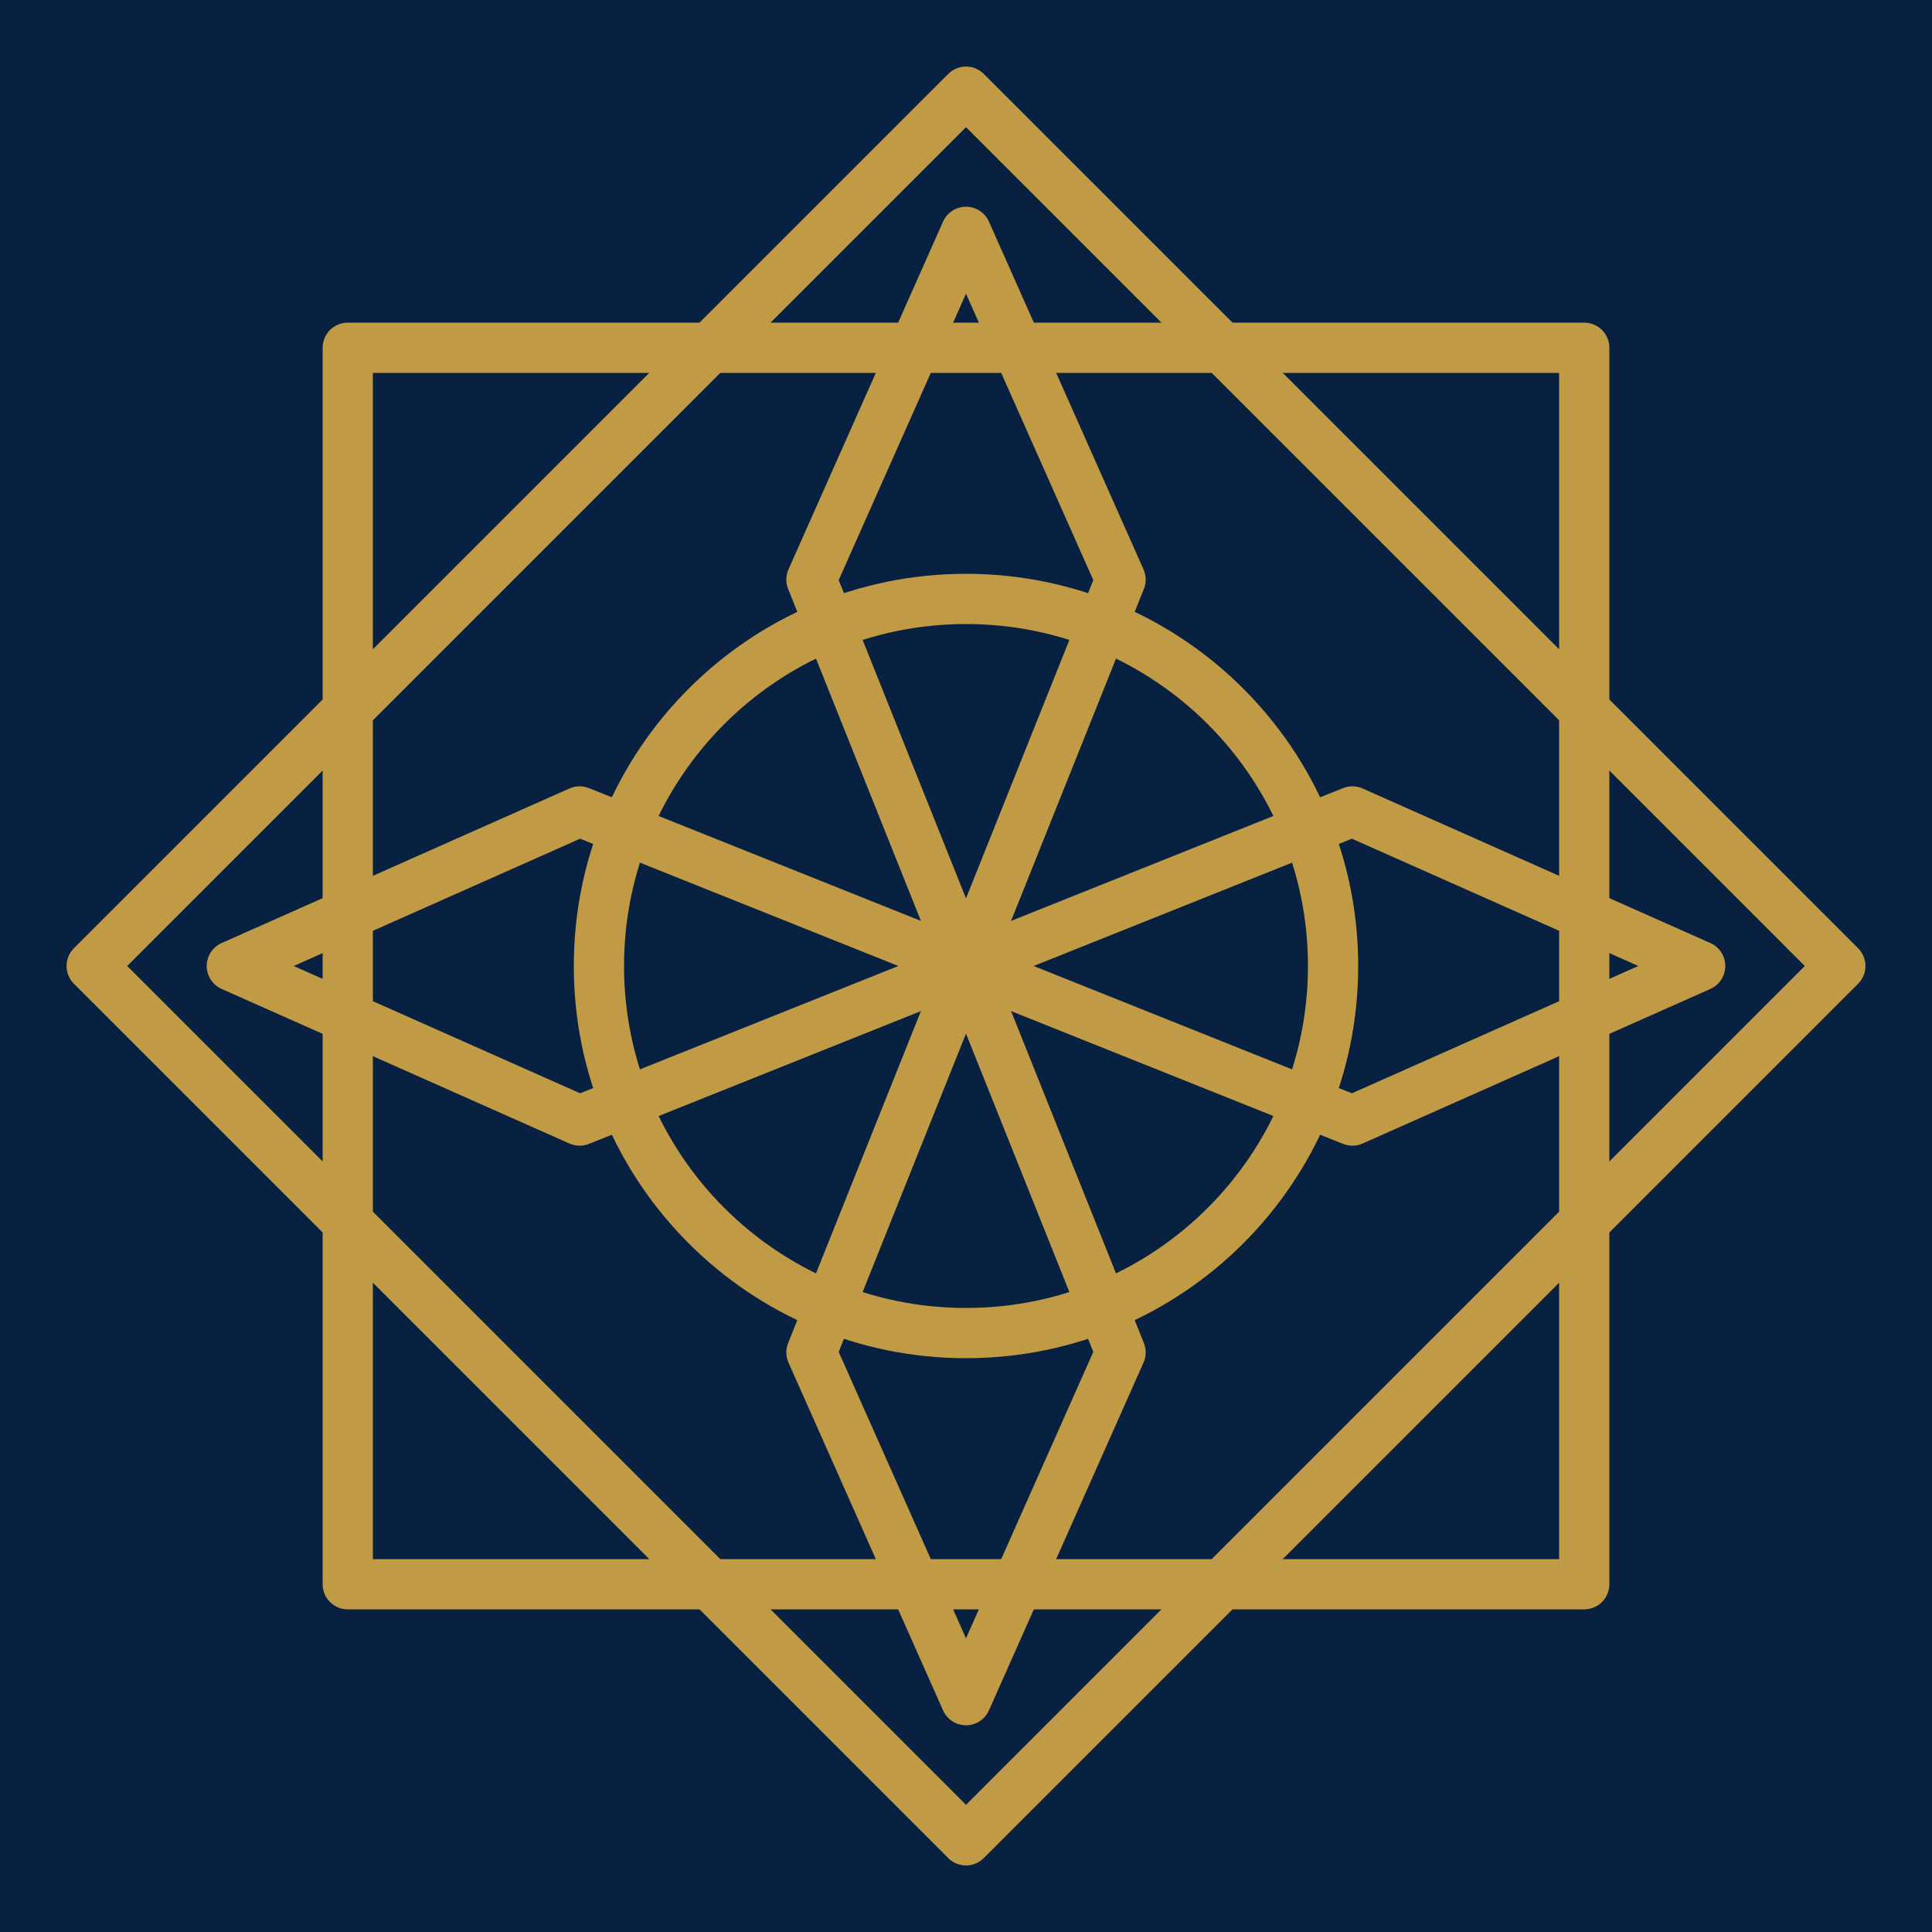
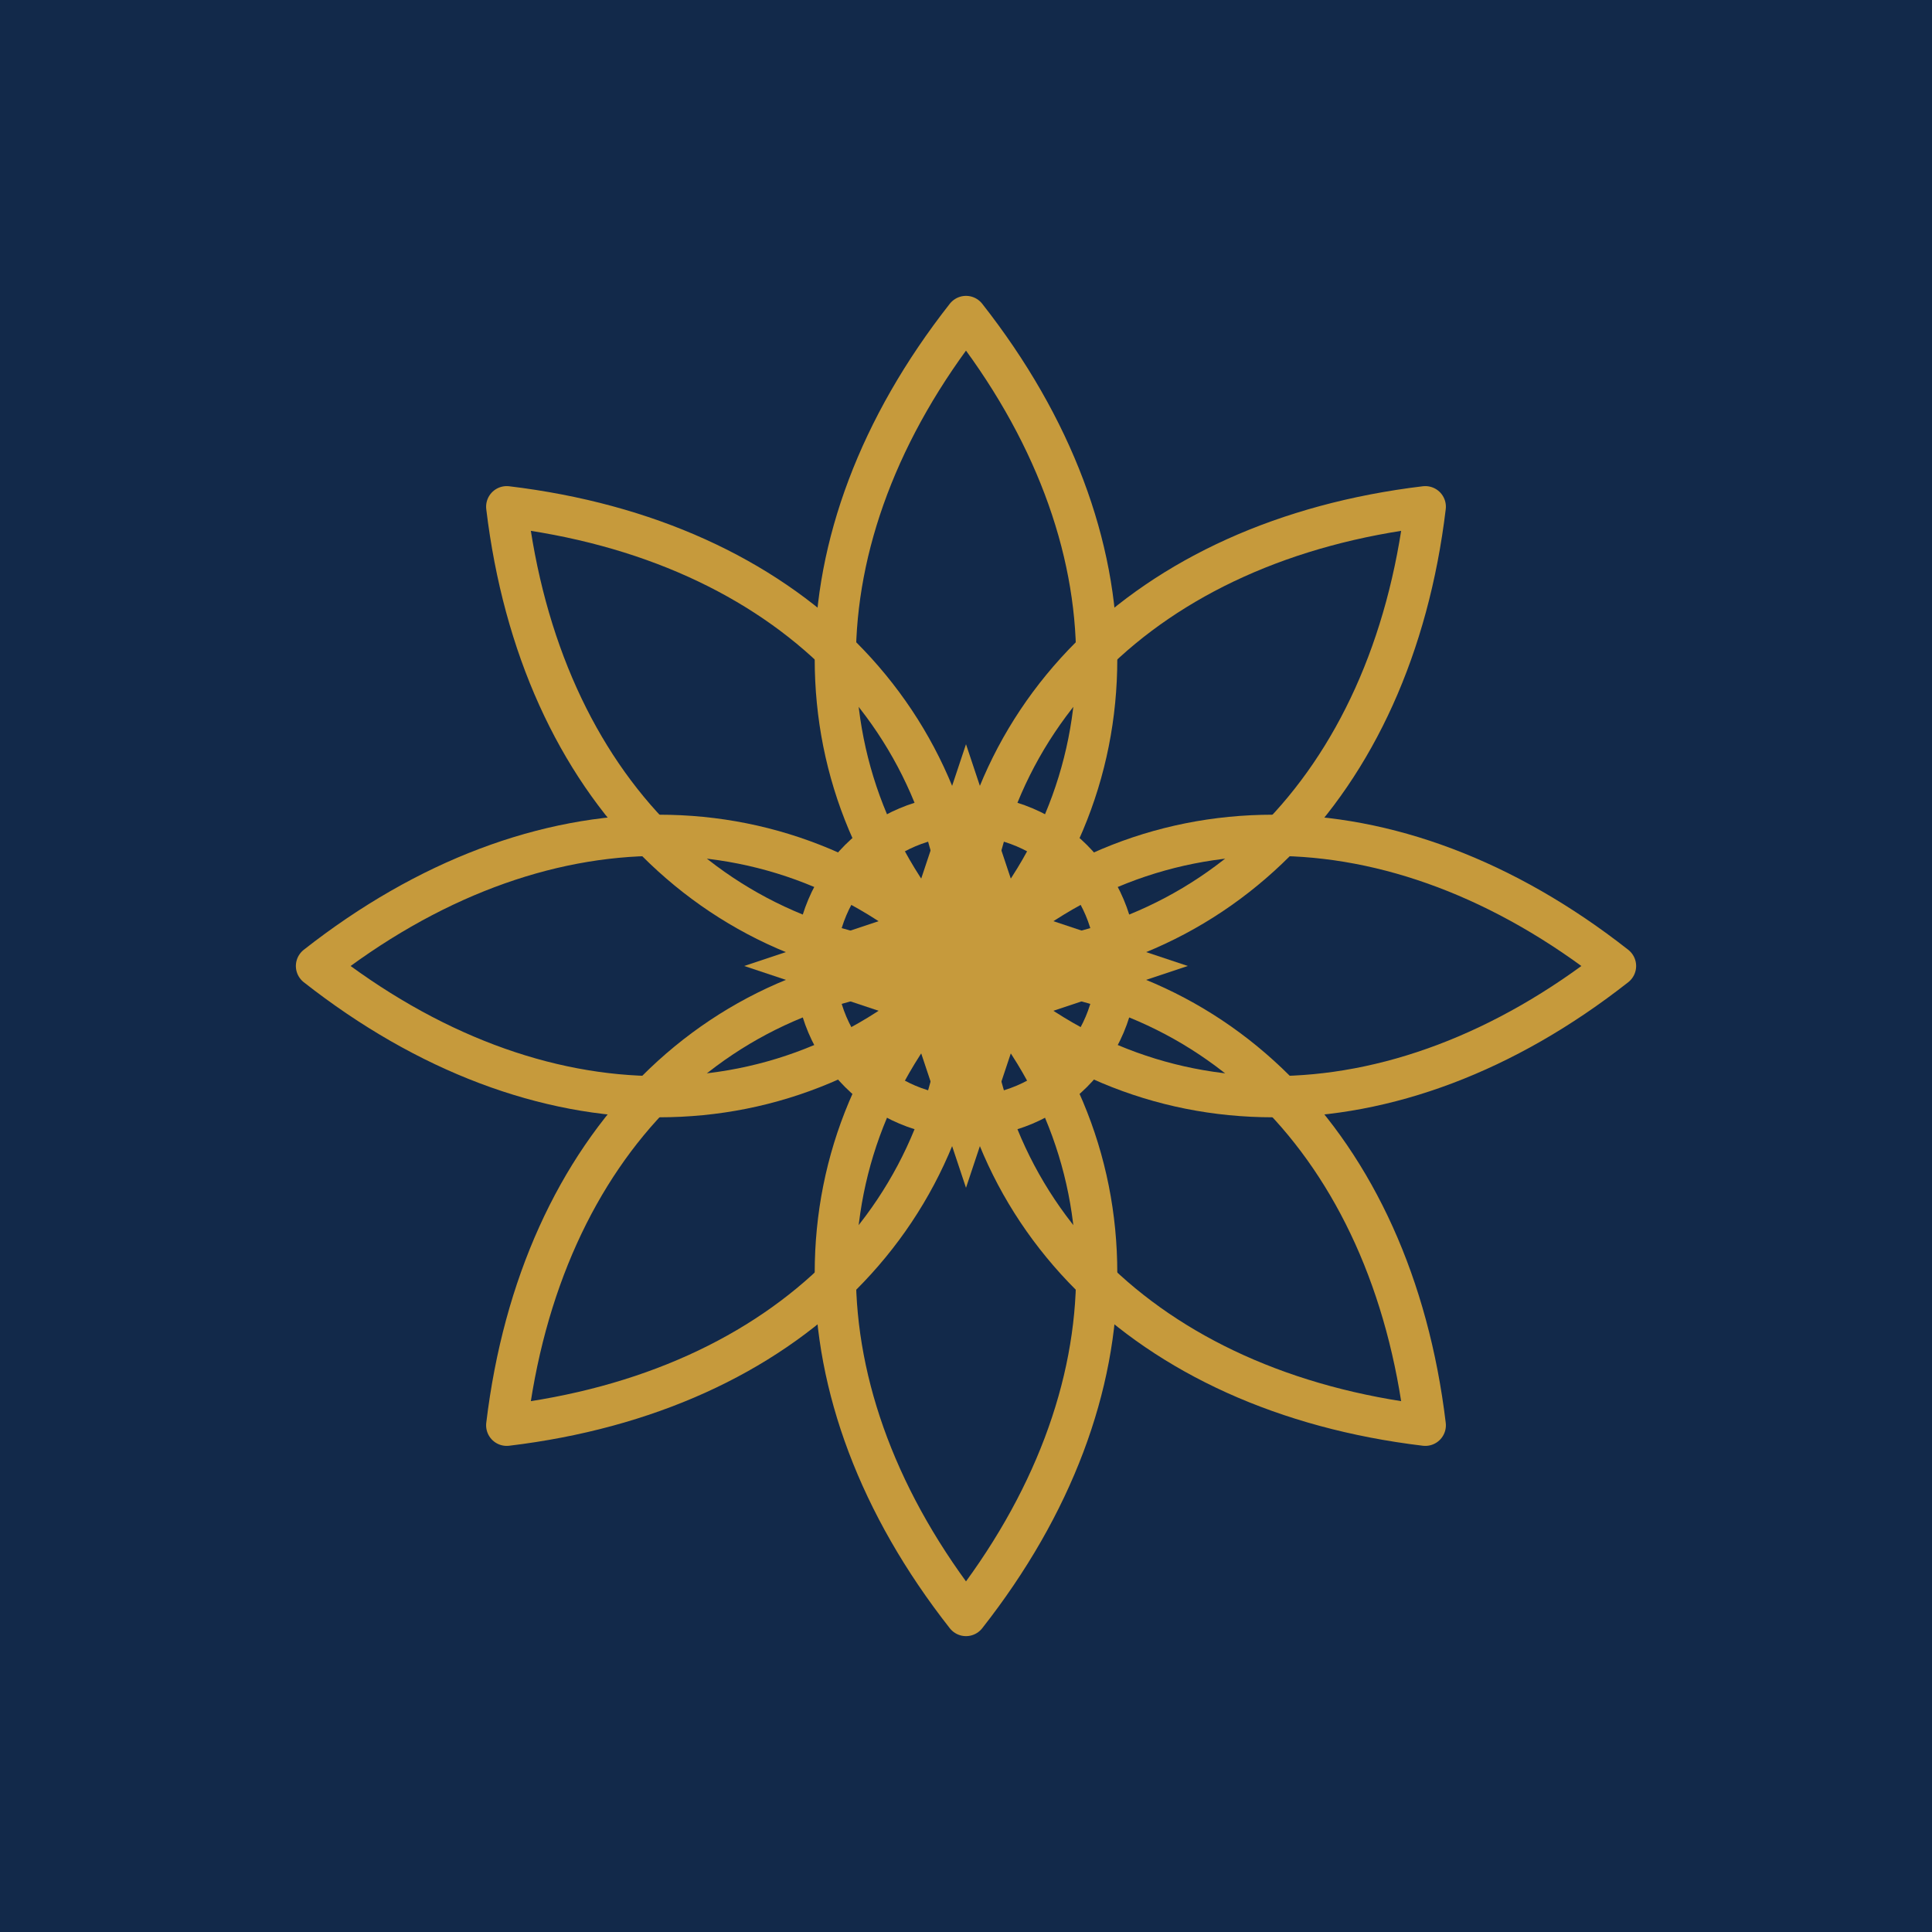
<svg xmlns="http://www.w3.org/2000/svg" width="512" height="512" viewBox="0 0 100 100">
-   <rect width="100" height="100" fill="#082140" />
-   <g fill="none" stroke="#c19a45" stroke-width="2.6" stroke-linejoin="round">
-     <rect x="18" y="18" width="64" height="64" />
-     <rect x="18" y="18" width="64" height="64" transform="rotate(45 50 50)" />
-     <circle cx="50" cy="50" r="19" />
-     <path d="M50 12 L58 30 L50 50 L42 30 Z" />
-     <path d="M50 88 L58 70 L50 50 L42 70 Z" />
-     <path d="M12 50 L30 42 L50 50 L30 58 Z" />
-     <path d="M88 50 L70 42 L50 50 L70 58 Z" />
+   <rect width="100" height="100" fill="#12294a" />
+   <g transform="translate(50 50) scale(0.82) translate(-50 -50)">
+     <g fill="none" stroke="#c69a3c" stroke-width="2.6" stroke-linejoin="round">
+       <path d="M50,50 C61,39 61,23 50,9 C39,23 39,39 50,50 Z" />
+       <path d="M50,50 C61,39 61,23 50,9 C39,23 39,39 50,50 Z" transform="rotate(45 50 50)" />
+       <path d="M50,50 C61,39 61,23 50,9 C39,23 39,39 50,50 Z" transform="rotate(90 50 50)" />
+       <path d="M50,50 C61,39 61,23 50,9 C39,23 39,39 50,50 Z" transform="rotate(135 50 50)" />
+       <path d="M50,50 C61,39 61,23 50,9 C39,23 39,39 50,50 Z" transform="rotate(180 50 50)" />
+       <path d="M50,50 C61,39 61,23 50,9 C39,23 39,39 50,50 Z" transform="rotate(225 50 50)" />
+       <path d="M50,50 C61,39 61,23 50,9 C39,23 39,39 50,50 Z" transform="rotate(270 50 50)" />
+       <path d="M50,50 C61,39 61,23 50,9 C39,23 39,39 50,50 Z" transform="rotate(315 50 50)" />
+       <circle cx="50" cy="50" r="9.5" />
+     </g>
+     <path d="M50,36 L53.5,46.5 L64,50 L53.5,53.5 L50,64 L46.5,53.5 L36,50 L46.5,46.5 Z" fill="#c69a3c" />
  </g>
</svg>
